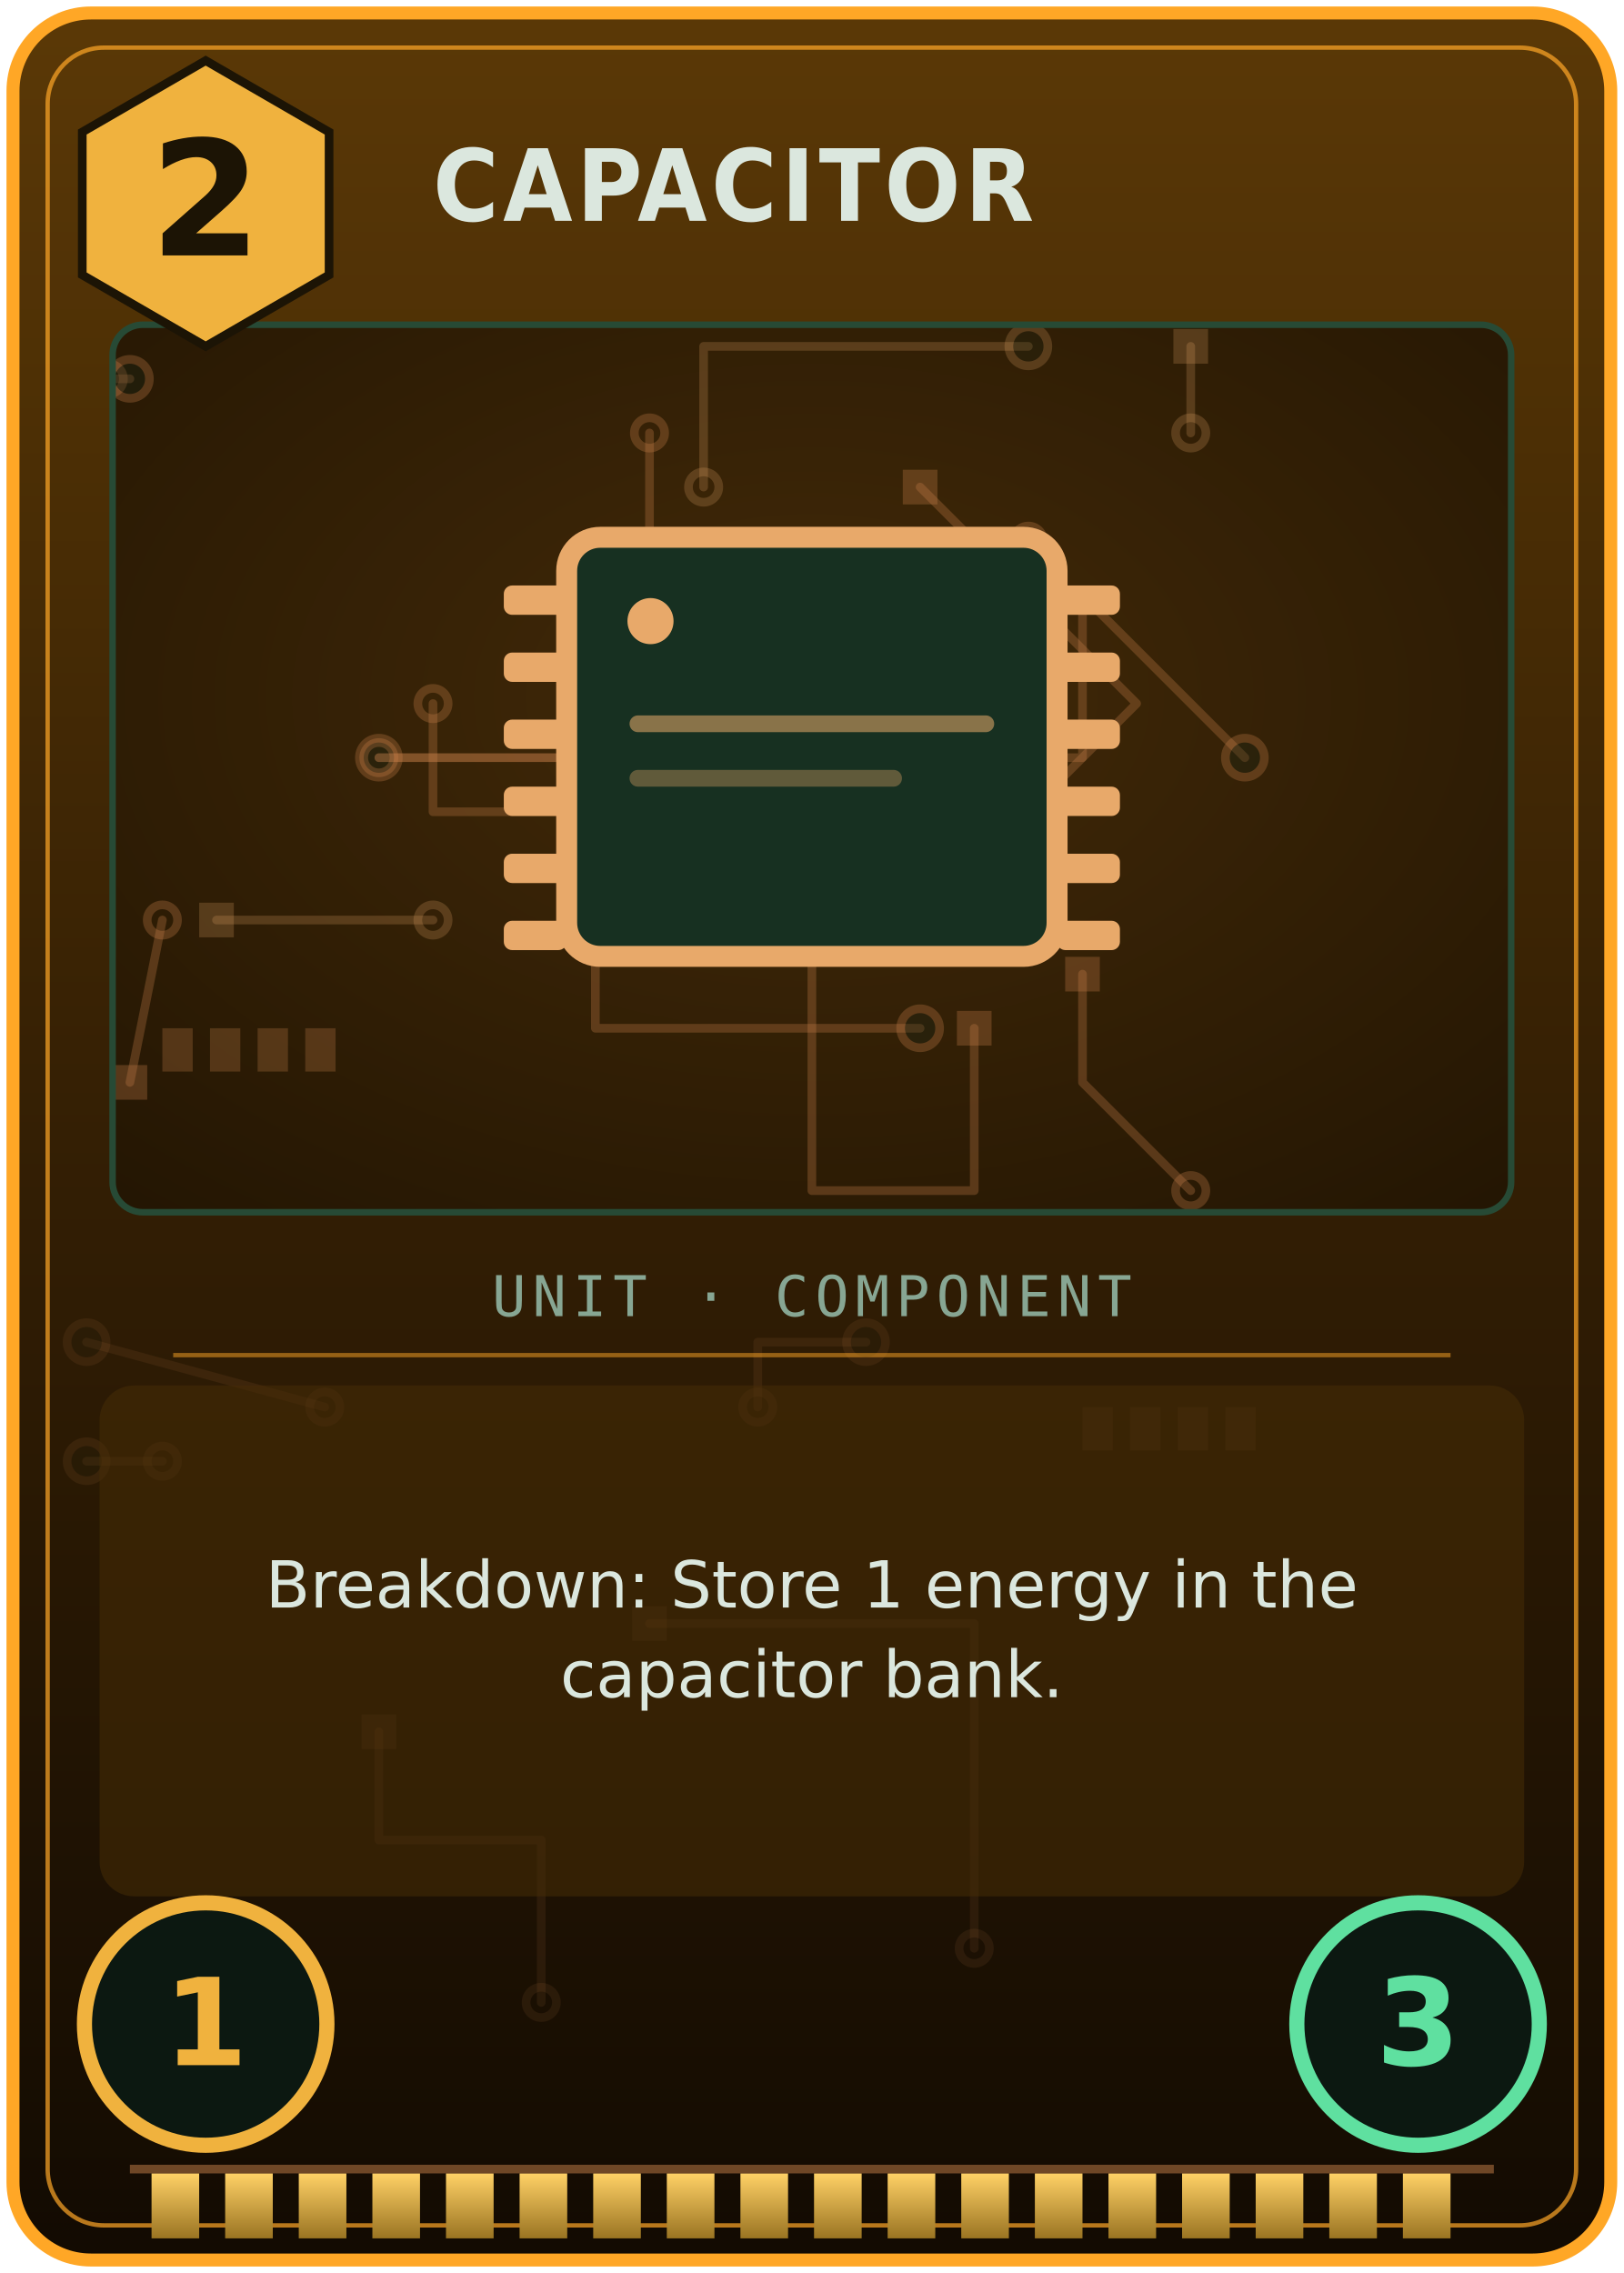
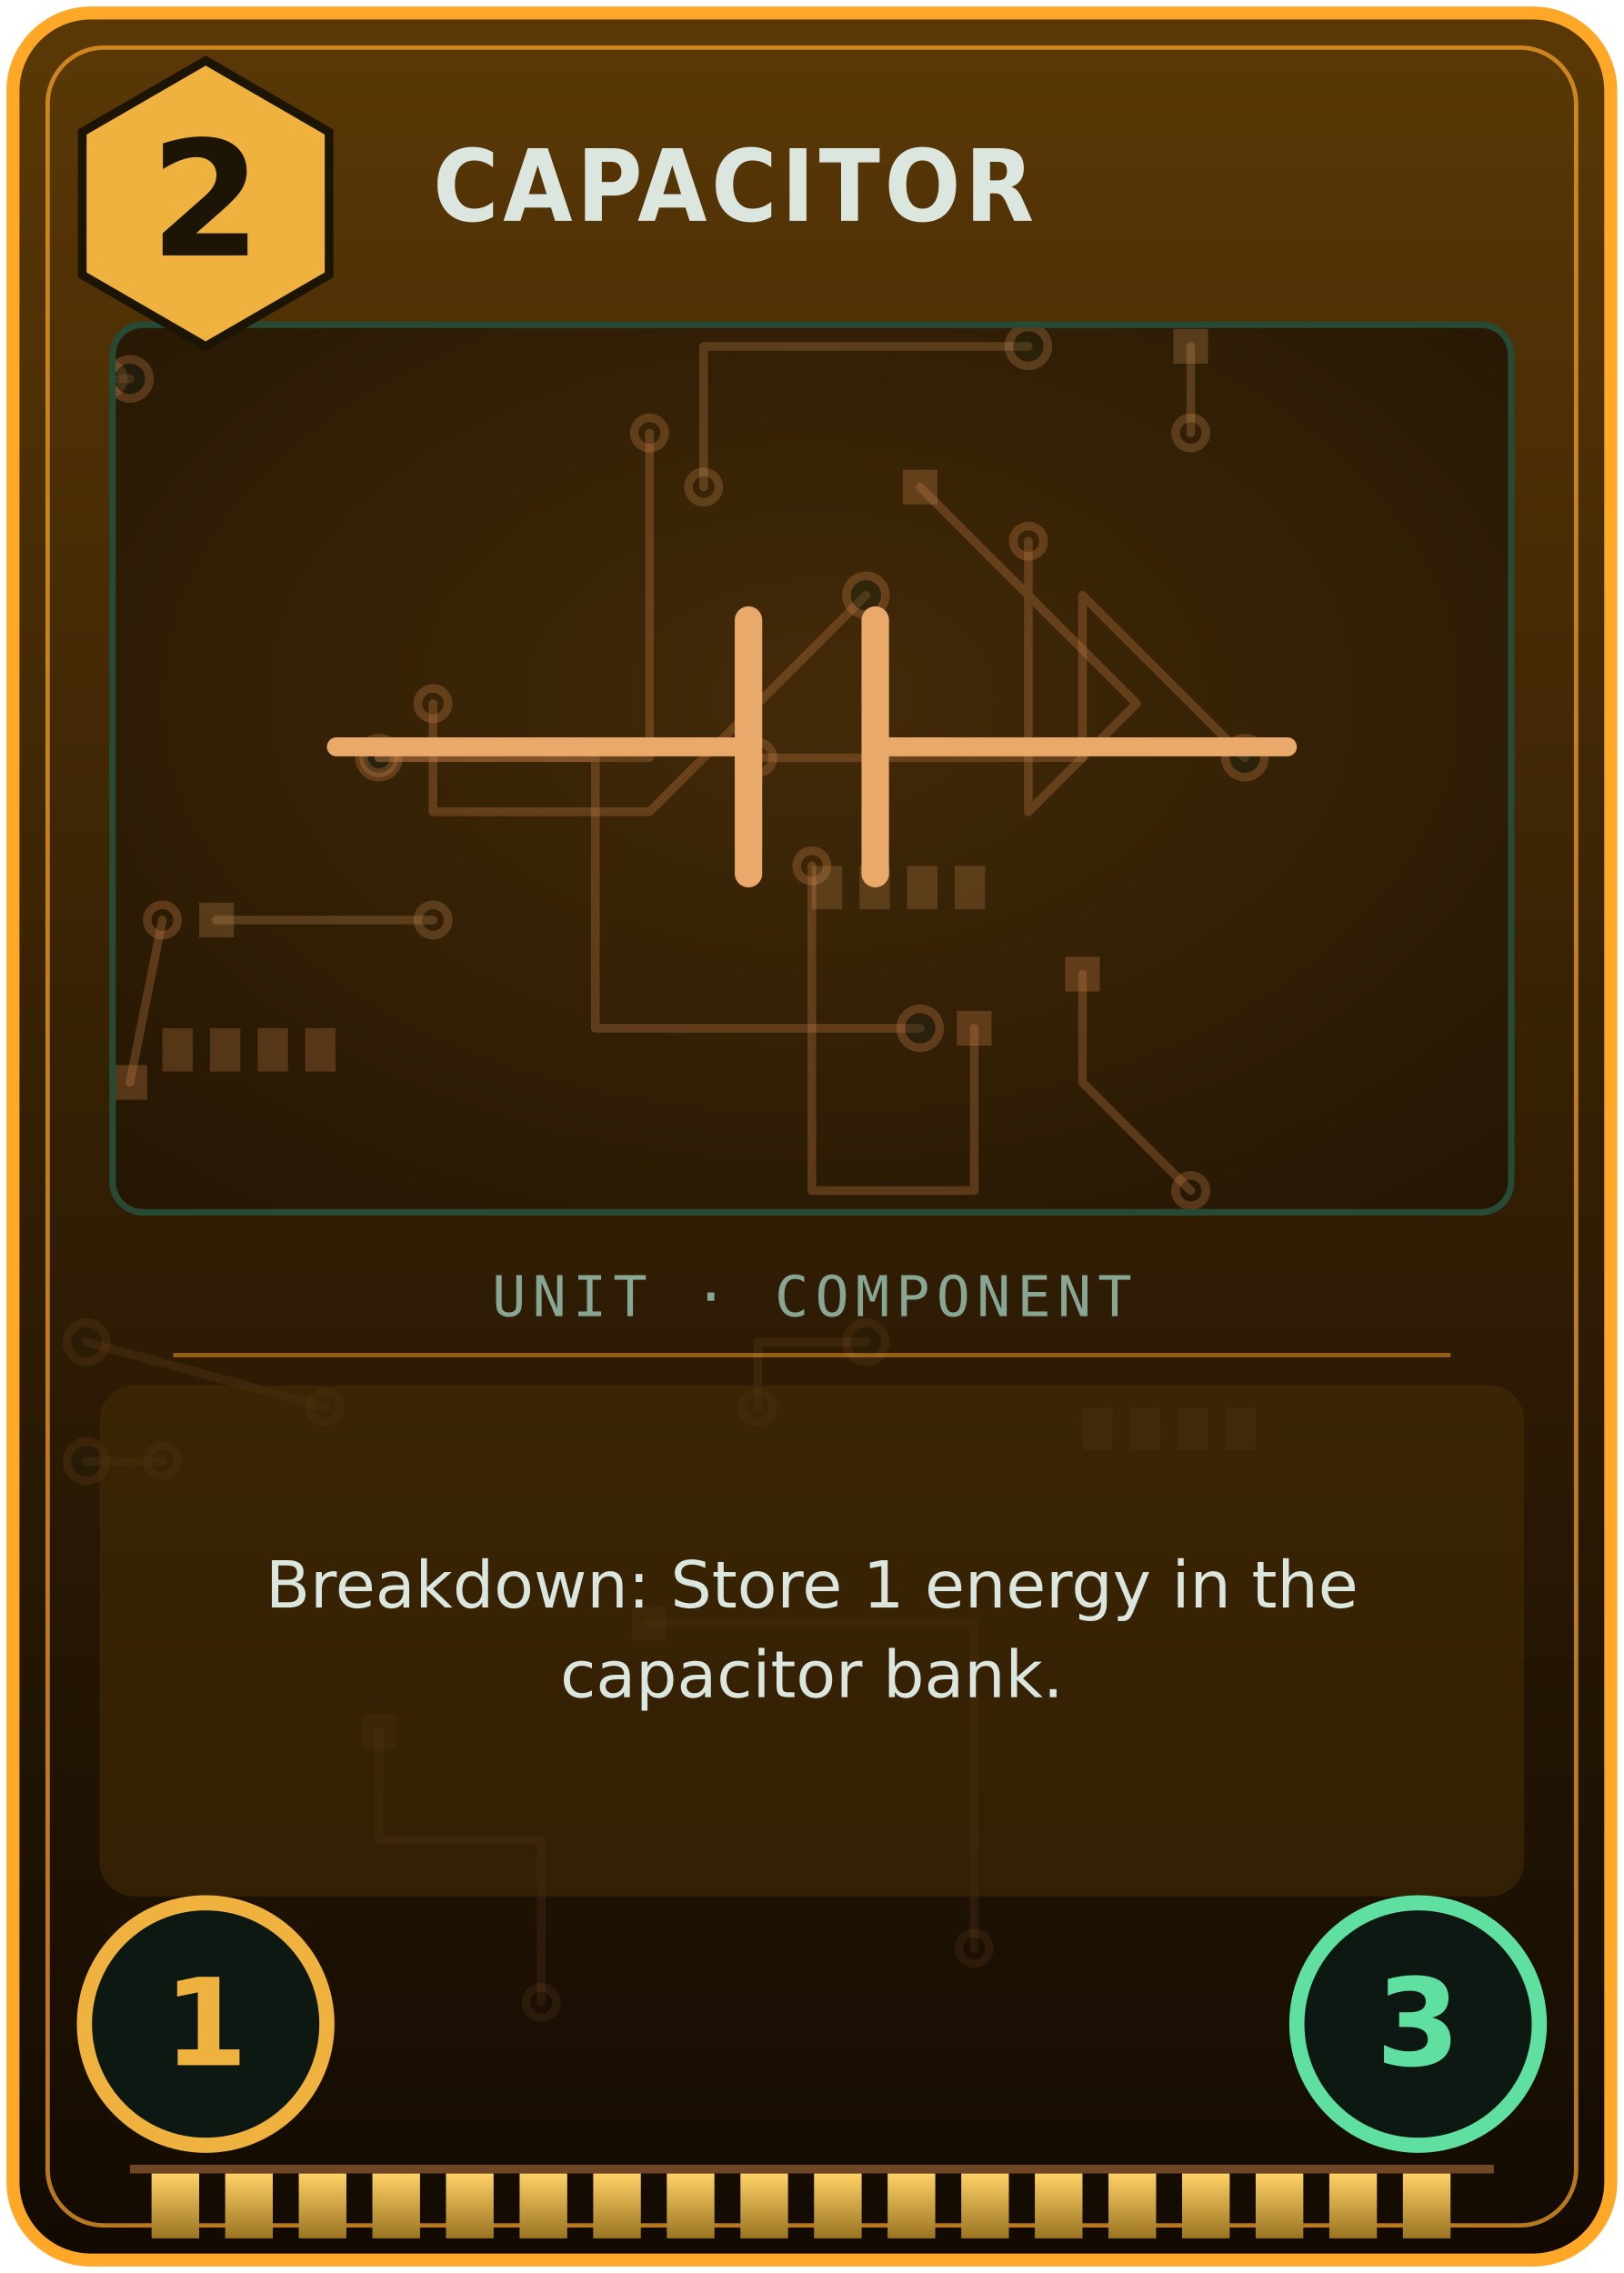
<svg xmlns="http://www.w3.org/2000/svg" width="750" height="1050" viewBox="0 0 750 1050">
  <defs>
    <linearGradient id="bggrad" x1="0" y1="0" x2="0" y2="1">
      <stop offset="0" stop-color="#5a3806" />
      <stop offset="0.5" stop-color="#341f04" />
      <stop offset="1" stop-color="#130b02" />
    </linearGradient>
    <radialGradient id="artgrad" cx="0.5" cy="0.42" r="0.75">
      <stop offset="0" stop-color="#432a08" />
      <stop offset="1" stop-color="#241603" />
    </radialGradient>
    <linearGradient id="guldgrad" x1="0" y1="0" x2="0" y2="1">
      <stop offset="0" stop-color="#ffd166" />
      <stop offset="1" stop-color="#9a7422" />
    </linearGradient>
    <clipPath id="artclip">
      <rect x="52" y="150" width="646" height="410" rx="14" />
    </clipPath>
  </defs>
  <rect x="6" y="6" width="738" height="1038" rx="36" fill="url(#bggrad)" stroke="#ffa726" stroke-width="6" />
  <rect x="22" y="22" width="706" height="1006" rx="26" fill="none" stroke="#ffa726" stroke-width="2" opacity="0.7" />
  <circle cx="150" cy="650" r="7" fill="none" stroke="#c9814a" stroke-width="4" opacity="0.1" />
  <path d="M 150 650 L 40 620 L 40 620" fill="none" stroke="#c9814a" stroke-width="4" stroke-linecap="round" stroke-linejoin="round" opacity="0.1" />
  <circle cx="40" cy="620" r="9" fill="#122419" stroke="#c9814a" stroke-width="4" opacity="0.1" />
  <circle cx="75" cy="675" r="7" fill="none" stroke="#c9814a" stroke-width="4" opacity="0.1" />
  <path d="M 75 675 L 40 675" fill="none" stroke="#c9814a" stroke-width="4" stroke-linecap="round" stroke-linejoin="round" opacity="0.1" />
  <circle cx="40" cy="675" r="9" fill="#122419" stroke="#c9814a" stroke-width="4" opacity="0.1" />
  <circle cx="450" cy="900" r="7" fill="none" stroke="#c9814a" stroke-width="4" opacity="0.1" />
  <path d="M 450 900 L 450 750 L 300 750" fill="none" stroke="#c9814a" stroke-width="4" stroke-linecap="round" stroke-linejoin="round" opacity="0.1" />
  <rect x="292" y="742" width="16" height="16" fill="#c9814a" opacity="0.1" />
  <circle cx="350" cy="650" r="7" fill="none" stroke="#c9814a" stroke-width="4" opacity="0.1" />
  <path d="M 350 650 L 350 620 L 400 620" fill="none" stroke="#c9814a" stroke-width="4" stroke-linecap="round" stroke-linejoin="round" opacity="0.1" />
  <circle cx="400" cy="620" r="9" fill="#122419" stroke="#c9814a" stroke-width="4" opacity="0.1" />
  <circle cx="250" cy="925" r="7" fill="none" stroke="#c9814a" stroke-width="4" opacity="0.1" />
  <path d="M 250 925 L 250 850 L 175 850 L 175 800" fill="none" stroke="#c9814a" stroke-width="4" stroke-linecap="round" stroke-linejoin="round" opacity="0.1" />
  <rect x="167" y="792" width="16" height="16" fill="#c9814a" opacity="0.1" />
  <rect x="500" y="650" width="14" height="20" fill="#c9814a" opacity="0.09" />
  <rect x="522" y="650" width="14" height="20" fill="#c9814a" opacity="0.09" />
  <rect x="544" y="650" width="14" height="20" fill="#c9814a" opacity="0.09" />
  <rect x="566" y="650" width="14" height="20" fill="#c9814a" opacity="0.09" />
  <g clip-path="url(#artclip)">
    <rect x="52" y="150" width="646" height="410" fill="url(#artgrad)" />
    <circle cx="300" cy="200" r="7" fill="none" stroke="#c9814a" stroke-width="4" opacity="0.3" />
    <path d="M 300 200 L 300 350 L 175 350" fill="none" stroke="#c9814a" stroke-width="4" stroke-linecap="round" stroke-linejoin="round" opacity="0.3" />
    <circle cx="175" cy="350" r="9" fill="#122419" stroke="#c9814a" stroke-width="4" opacity="0.3" />
    <circle cx="375" cy="400" r="7" fill="none" stroke="#c9814a" stroke-width="4" opacity="0.3" />
    <path d="M 375 400 L 375 550 L 450 550 L 450 475" fill="none" stroke="#c9814a" stroke-width="4" stroke-linecap="round" stroke-linejoin="round" opacity="0.3" />
    <rect x="442" y="467" width="16" height="16" fill="#c9814a" opacity="0.3" />
    <circle cx="50" cy="175" r="7" fill="none" stroke="#c9814a" stroke-width="4" opacity="0.3" />
    <path d="M 50 175 L 60 175" fill="none" stroke="#c9814a" stroke-width="4" stroke-linecap="round" stroke-linejoin="round" opacity="0.3" />
    <circle cx="60" cy="175" r="9" fill="#122419" stroke="#c9814a" stroke-width="4" opacity="0.3" />
    <circle cx="475" cy="250" r="7" fill="none" stroke="#c9814a" stroke-width="4" opacity="0.3" />
    <path d="M 475 250 L 475 375 L 525 325 L 425 225" fill="none" stroke="#c9814a" stroke-width="4" stroke-linecap="round" stroke-linejoin="round" opacity="0.3" />
    <rect x="417" y="217" width="16" height="16" fill="#c9814a" opacity="0.3" />
    <circle cx="175" cy="350" r="7" fill="none" stroke="#c9814a" stroke-width="4" opacity="0.3" />
    <path d="M 175 350 L 275 350 L 275 475 L 425 475" fill="none" stroke="#c9814a" stroke-width="4" stroke-linecap="round" stroke-linejoin="round" opacity="0.3" />
    <circle cx="425" cy="475" r="9" fill="#122419" stroke="#c9814a" stroke-width="4" opacity="0.3" />
    <circle cx="200" cy="325" r="7" fill="none" stroke="#c9814a" stroke-width="4" opacity="0.3" />
    <path d="M 200 325 L 200 375 L 300 375 L 400 275" fill="none" stroke="#c9814a" stroke-width="4" stroke-linecap="round" stroke-linejoin="round" opacity="0.3" />
    <circle cx="400" cy="275" r="9" fill="#122419" stroke="#c9814a" stroke-width="4" opacity="0.3" />
    <circle cx="75" cy="425" r="7" fill="none" stroke="#c9814a" stroke-width="4" opacity="0.3" />
    <path d="M 75 425 L 60 500" fill="none" stroke="#c9814a" stroke-width="4" stroke-linecap="round" stroke-linejoin="round" opacity="0.3" />
    <rect x="52" y="492" width="16" height="16" fill="#c9814a" opacity="0.3" />
    <circle cx="350" cy="350" r="7" fill="none" stroke="#c9814a" stroke-width="4" opacity="0.3" />
    <path d="M 350 350 L 500 350 L 500 275 L 575 350" fill="none" stroke="#c9814a" stroke-width="4" stroke-linecap="round" stroke-linejoin="round" opacity="0.3" />
    <circle cx="575" cy="350" r="9" fill="#122419" stroke="#c9814a" stroke-width="4" opacity="0.3" />
    <circle cx="550" cy="550" r="7" fill="none" stroke="#c9814a" stroke-width="4" opacity="0.3" />
    <path d="M 550 550 L 500 500 L 500 450" fill="none" stroke="#c9814a" stroke-width="4" stroke-linecap="round" stroke-linejoin="round" opacity="0.3" />
    <rect x="492" y="442" width="16" height="16" fill="#c9814a" opacity="0.3" />
    <rect x="75" y="475" width="14" height="20" fill="#c9814a" opacity="0.27" />
    <rect x="97" y="475" width="14" height="20" fill="#c9814a" opacity="0.27" />
    <rect x="119" y="475" width="14" height="20" fill="#c9814a" opacity="0.27" />
    <rect x="141" y="475" width="14" height="20" fill="#c9814a" opacity="0.27" />
    <circle cx="550" cy="200" r="7" fill="none" stroke="#e8a96a" stroke-width="4" opacity="0.22" />
    <path d="M 550 200 L 550 160" fill="none" stroke="#e8a96a" stroke-width="4" stroke-linecap="round" stroke-linejoin="round" opacity="0.22" />
    <rect x="542" y="152" width="16" height="16" fill="#e8a96a" opacity="0.22" />
    <circle cx="325" cy="225" r="7" fill="none" stroke="#e8a96a" stroke-width="4" opacity="0.22" />
    <path d="M 325 225 L 325 160 L 475 160" fill="none" stroke="#e8a96a" stroke-width="4" stroke-linecap="round" stroke-linejoin="round" opacity="0.22" />
    <circle cx="475" cy="160" r="9" fill="#122419" stroke="#e8a96a" stroke-width="4" opacity="0.22" />
    <circle cx="200" cy="425" r="7" fill="none" stroke="#e8a96a" stroke-width="4" opacity="0.22" />
    <path d="M 200 425 L 100 425" fill="none" stroke="#e8a96a" stroke-width="4" stroke-linecap="round" stroke-linejoin="round" opacity="0.22" />
    <rect x="92" y="417" width="16" height="16" fill="#e8a96a" opacity="0.22" />
    <rect x="375" y="400" width="14" height="20" fill="#e8a96a" opacity="0.198" />
    <rect x="397" y="400" width="14" height="20" fill="#e8a96a" opacity="0.198" />
    <rect x="419" y="400" width="14" height="20" fill="#e8a96a" opacity="0.198" />
    <rect x="441" y="400" width="14" height="20" fill="#e8a96a" opacity="0.198" />
-     <g transform="translate(375 345) scale(0.968) translate(-375 -345)">
-       <rect x="228" y="268" width="30" height="14" rx="4" fill="#e8a96a" />
-       <rect x="492" y="268" width="30" height="14" rx="4" fill="#e8a96a" />
-       <rect x="228" y="300" width="30" height="14" rx="4" fill="#e8a96a" />
-       <rect x="492" y="300" width="30" height="14" rx="4" fill="#e8a96a" />
-       <rect x="228" y="332" width="30" height="14" rx="4" fill="#e8a96a" />
-       <rect x="492" y="332" width="30" height="14" rx="4" fill="#e8a96a" />
-       <rect x="228" y="364" width="30" height="14" rx="4" fill="#e8a96a" />
-       <rect x="492" y="364" width="30" height="14" rx="4" fill="#e8a96a" />
-       <rect x="228" y="396" width="30" height="14" rx="4" fill="#e8a96a" />
-       <rect x="492" y="396" width="30" height="14" rx="4" fill="#e8a96a" />
-       <rect x="228" y="428" width="30" height="14" rx="4" fill="#e8a96a" />
-       <rect x="492" y="428" width="30" height="14" rx="4" fill="#e8a96a" />
-       <rect x="258" y="245" width="234" height="200" rx="16" fill="#173021" stroke="#e8a96a" stroke-width="10" />
-       <circle cx="298" cy="285" r="11" fill="#e8a96a" />
-       <rect x="288" y="330" width="174" height="8" rx="4" fill="#e8a96a" opacity="0.55" />
-       <rect x="288" y="356" width="130" height="8" rx="4" fill="#e8a96a" opacity="0.35" />
+     <g transform="translate(375 345) scale(0.976) translate(-375 -345)">
+       <line x1="150" y1="345" x2="345" y2="345" stroke="#e8a96a" stroke-width="9" stroke-linecap="round" />
+       <line x1="405" y1="345" x2="600" y2="345" stroke="#e8a96a" stroke-width="9" stroke-linecap="round" />
+       <line x1="345" y1="285" x2="345" y2="405" stroke="#e8a96a" stroke-width="13" stroke-linecap="round" />
+       <line x1="405" y1="285" x2="405" y2="405" stroke="#e8a96a" stroke-width="13" stroke-linecap="round" />
    </g>
  </g>
  <rect x="52" y="150" width="646" height="410" rx="14" fill="none" stroke="#274a35" stroke-width="3" />
  <text x="200" y="102" font-family="DejaVu Sans Condensed" font-weight="bold" font-size="46" letter-spacing="2" fill="#dbe7de">CAPACITOR</text>
  <polygon points="95,28 152,61 152,127 95,160 38,127 38,61" fill="#f0b23e" stroke="#1c1405" stroke-width="4" />
  <text x="95" y="118" text-anchor="middle" font-family="DejaVu Sans" font-weight="bold" font-size="74" fill="#1c1405">2</text>
  <text x="375" y="608" text-anchor="middle" font-family="DejaVu Sans Mono" font-size="26" letter-spacing="3" fill="#87a693">UNIT · COMPONENT</text>
  <line x1="80" y1="626" x2="670" y2="626" stroke="#ffa726" stroke-width="2" opacity="0.5" />
  <rect x="46" y="640" width="658" height="236" rx="16" fill="#452c05" opacity="0.55" />
  <text x="375" y="742.6" text-anchor="middle" font-family="DejaVu Sans" font-size="30" fill="#dbe7de">Breakdown: Store 1 energy in the</text>
  <text x="375" y="784.0" text-anchor="middle" font-family="DejaVu Sans" font-size="30" fill="#dbe7de">capacitor bank.</text>
  <circle cx="95" cy="935" r="56" fill="#0c1811" stroke="#f0b23e" stroke-width="7" />
  <text x="95" y="954" text-anchor="middle" font-family="DejaVu Sans" font-weight="bold" font-size="56" fill="#f0b23e">1</text>
  <circle cx="655" cy="935" r="56" fill="#0c1811" stroke="#5fe0a0" stroke-width="7" />
  <text x="655" y="954" text-anchor="middle" font-family="DejaVu Sans" font-weight="bold" font-size="56" fill="#5fe0a0">3</text>
  <rect x="70" y="1004" width="22" height="30" fill="url(#guldgrad)" />
  <rect x="104" y="1004" width="22" height="30" fill="url(#guldgrad)" />
  <rect x="138" y="1004" width="22" height="30" fill="url(#guldgrad)" />
  <rect x="172" y="1004" width="22" height="30" fill="url(#guldgrad)" />
  <rect x="206" y="1004" width="22" height="30" fill="url(#guldgrad)" />
  <rect x="240" y="1004" width="22" height="30" fill="url(#guldgrad)" />
  <rect x="274" y="1004" width="22" height="30" fill="url(#guldgrad)" />
  <rect x="308" y="1004" width="22" height="30" fill="url(#guldgrad)" />
  <rect x="342" y="1004" width="22" height="30" fill="url(#guldgrad)" />
  <rect x="376" y="1004" width="22" height="30" fill="url(#guldgrad)" />
  <rect x="410" y="1004" width="22" height="30" fill="url(#guldgrad)" />
  <rect x="444" y="1004" width="22" height="30" fill="url(#guldgrad)" />
  <rect x="478" y="1004" width="22" height="30" fill="url(#guldgrad)" />
  <rect x="512" y="1004" width="22" height="30" fill="url(#guldgrad)" />
  <rect x="546" y="1004" width="22" height="30" fill="url(#guldgrad)" />
  <rect x="580" y="1004" width="22" height="30" fill="url(#guldgrad)" />
  <rect x="614" y="1004" width="22" height="30" fill="url(#guldgrad)" />
  <rect x="648" y="1004" width="22" height="30" fill="url(#guldgrad)" />
  <rect x="60" y="1000" width="630" height="4" fill="#c9814a" opacity="0.5" />
</svg>
